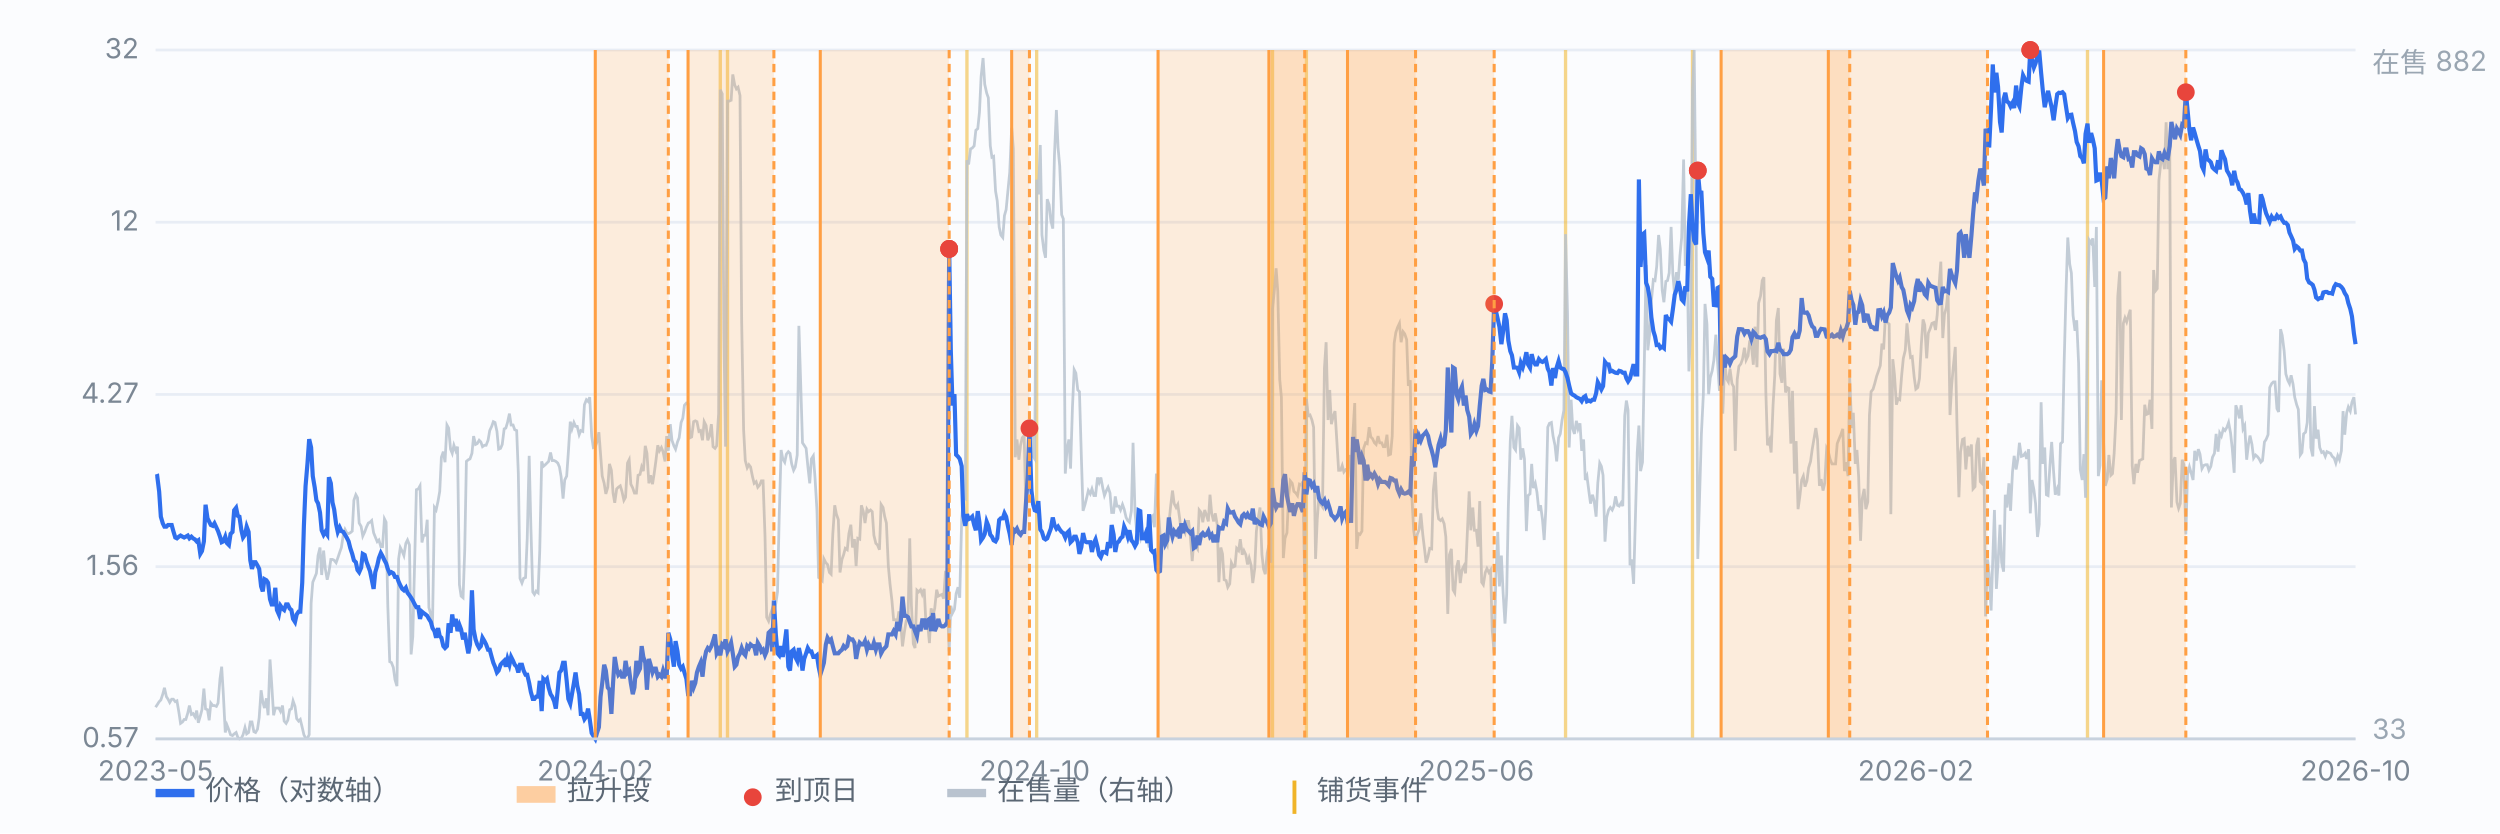
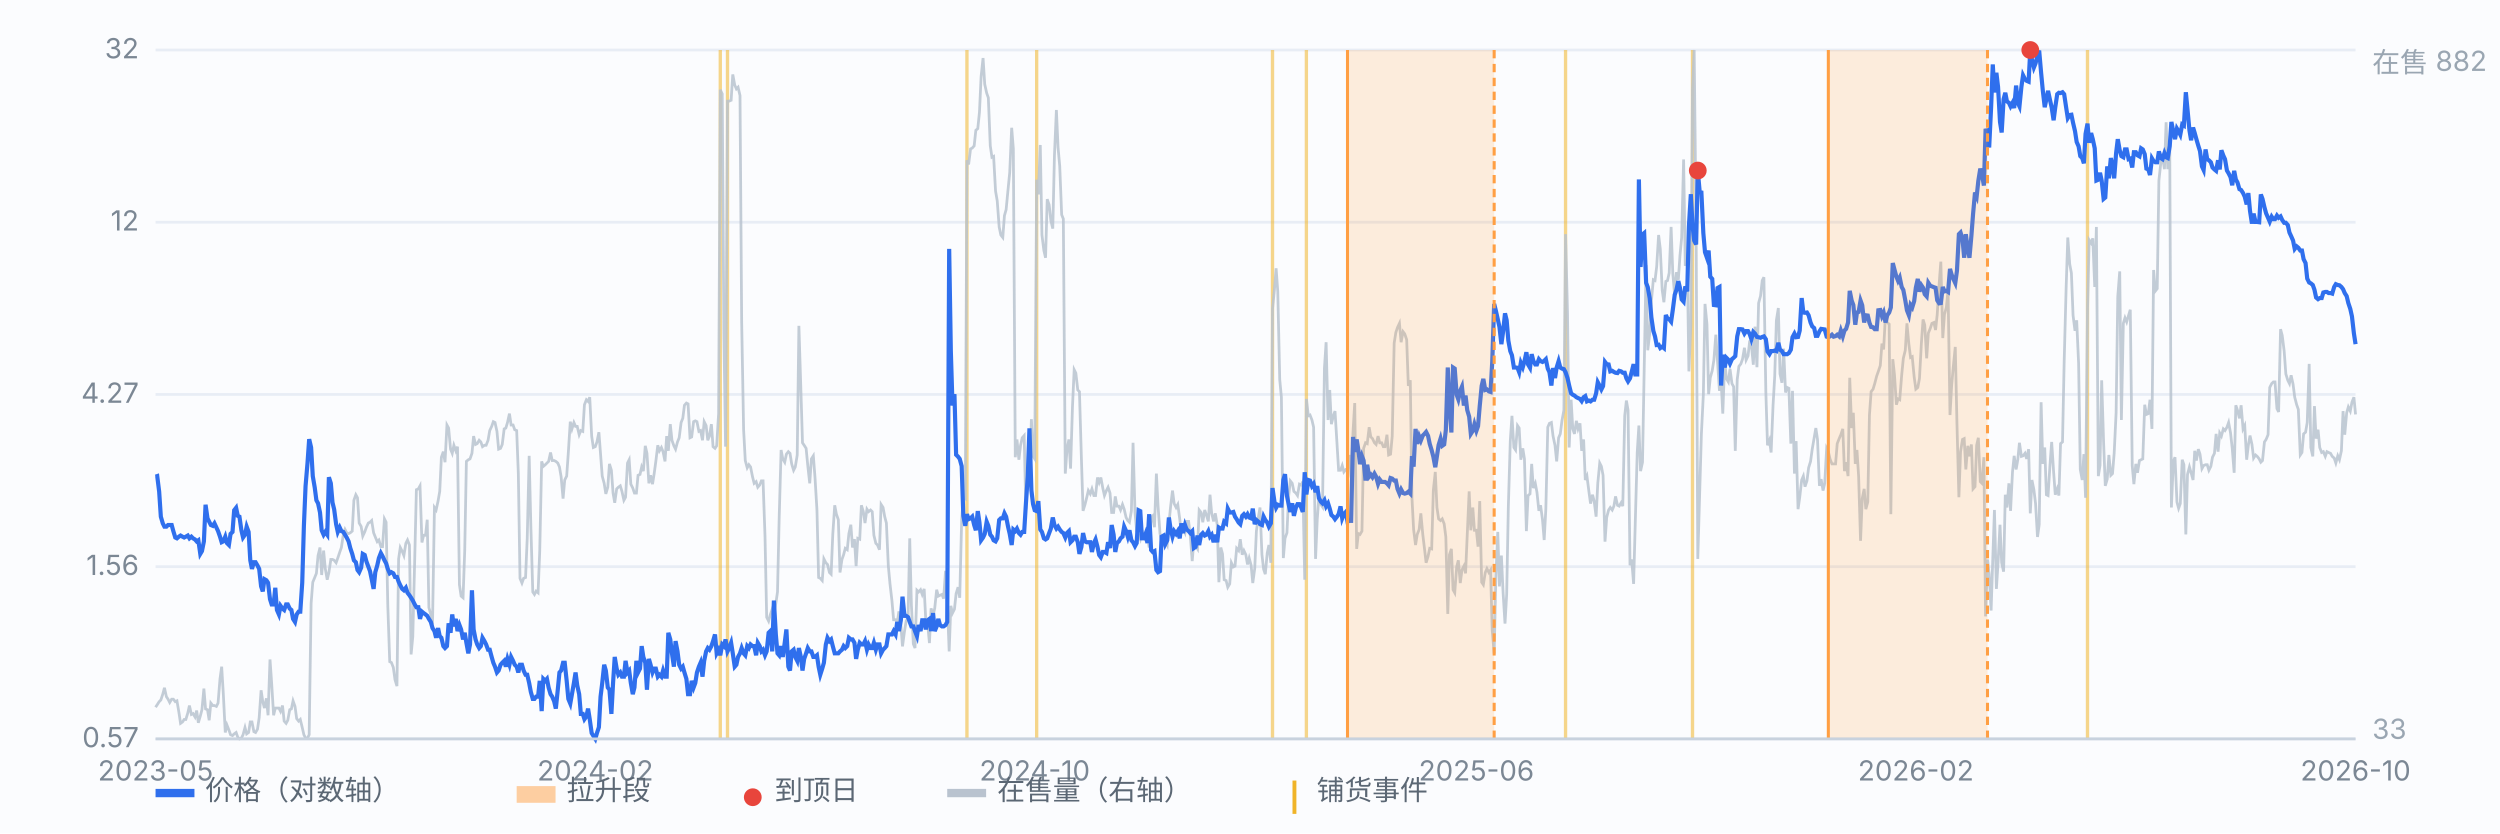
<svg xmlns="http://www.w3.org/2000/svg" viewBox="0 0 900 300" preserveAspectRatio="xMidYMid meet" style="width:100%;max-width:900px;height:auto;display:block" font-family="-apple-system,Segoe UI,Microsoft YaHei,sans-serif" font-size="10">
  <rect x="0" y="0" width="900" height="300" fill="#fbfcfe" />
  <line x1="56" y1="266.0" x2="848" y2="266.0" stroke="#e8edf5" stroke-width="1" />
  <text x="50" y="269.0" text-anchor="end" fill="#7b8794">0.57</text>
  <line x1="56" y1="204.0" x2="848" y2="204.0" stroke="#e8edf5" stroke-width="1" />
  <text x="50" y="207.0" text-anchor="end" fill="#7b8794">1.56</text>
  <line x1="56" y1="142.0" x2="848" y2="142.0" stroke="#e8edf5" stroke-width="1" />
  <text x="50" y="145.0" text-anchor="end" fill="#7b8794">4.27</text>
  <line x1="56" y1="80.0" x2="848" y2="80.0" stroke="#e8edf5" stroke-width="1" />
  <text x="50" y="83.0" text-anchor="end" fill="#7b8794">12</text>
  <line x1="56" y1="18.0" x2="848" y2="18.0" stroke="#e8edf5" stroke-width="1" />
  <text x="50" y="21.0" text-anchor="end" fill="#7b8794">32</text>
  <line x1="259.3" y1="18" x2="259.3" y2="266" stroke="#f0b429" stroke-width="1.2" opacity="0.55" />
  <line x1="261.9" y1="18" x2="261.9" y2="266" stroke="#f0b429" stroke-width="1.2" opacity="0.55" />
  <line x1="348.1" y1="18" x2="348.1" y2="266" stroke="#f0b429" stroke-width="1.2" opacity="0.55" />
  <line x1="373.2" y1="18" x2="373.2" y2="266" stroke="#f0b429" stroke-width="1.2" opacity="0.55" />
  <line x1="458.1" y1="18" x2="458.1" y2="266" stroke="#f0b429" stroke-width="1.2" opacity="0.55" />
  <line x1="470.3" y1="18" x2="470.3" y2="266" stroke="#f0b429" stroke-width="1.2" opacity="0.55" />
  <line x1="563.6" y1="18" x2="563.6" y2="266" stroke="#f0b429" stroke-width="1.2" opacity="0.55" />
  <line x1="609.3" y1="18" x2="609.3" y2="266" stroke="#f0b429" stroke-width="1.2" opacity="0.55" />
  <line x1="751.5" y1="18" x2="751.5" y2="266" stroke="#f0b429" stroke-width="1.2" opacity="0.55" />
  <path d="M56.0 254.6 L56.6 253.7 L57.3 252.6 L57.9 252.0 L58.6 249.9 L59.2 247.6 L59.9 250.8 L60.5 251.7 L61.1 252.9 L61.8 251.7 L62.4 251.7 L63.1 252.6 L63.7 252.3 L64.4 256.4 L65.0 260.4 L65.7 259.9 L66.3 259.0 L66.9 259.0 L67.6 256.7 L68.2 254.0 L68.9 257.2 L69.5 256.9 L70.2 258.1 L70.8 255.8 L71.4 260.2 L72.1 257.8 L72.7 255.5 L73.4 247.9 L74.0 255.2 L74.7 255.5 L75.3 259.3 L75.9 253.1 L76.6 254.0 L77.2 254.0 L77.9 254.3 L78.5 253.1 L79.2 244.4 L79.8 240.0 L80.4 249.9 L81.1 263.7 L81.7 261.0 L82.4 262.8 L83.0 264.5 L83.7 264.8 L84.3 264.2 L85.0 263.7 L85.6 265.4 L86.2 266.0 L86.9 265.7 L87.5 264.5 L88.2 261.9 L88.8 264.2 L89.5 263.7 L90.1 259.9 L90.7 259.9 L91.4 263.4 L92.0 263.7 L92.7 262.5 L93.3 258.4 L94.0 248.5 L94.6 252.6 L95.2 254.9 L95.9 251.4 L96.5 257.5 L97.2 237.4 L97.8 246.1 L98.5 257.5 L99.1 254.9 L99.7 254.9 L100.4 254.9 L101.0 256.1 L101.7 254.0 L102.3 259.6 L103.0 260.4 L103.6 259.3 L104.3 255.5 L104.9 255.2 L105.5 252.3 L106.2 254.3 L106.8 258.7 L107.5 259.6 L108.1 259.0 L108.8 261.9 L109.4 264.5 L110.0 265.7 L110.7 265.7 L111.3 264.5 L112.0 217.2 L112.6 209.6 L113.3 207.9 L113.9 206.4 L114.5 200.0 L115.2 197.1 L115.8 207.0 L116.5 198.2 L117.1 204.7 L117.8 208.7 L118.4 206.1 L119.1 201.4 L119.7 201.4 L120.3 201.7 L121.0 202.6 L121.6 200.9 L122.3 198.8 L122.9 197.1 L123.6 192.4 L124.2 190.6 L124.8 191.8 L125.5 192.1 L126.1 191.8 L126.8 191.2 L127.4 180.1 L128.1 178.1 L128.7 179.2 L129.3 188.3 L130.0 189.5 L130.6 193.0 L131.3 191.5 L131.9 189.8 L132.6 188.3 L133.2 188.0 L133.8 187.4 L134.5 191.8 L135.1 193.3 L135.8 195.0 L136.4 194.4 L137.1 196.8 L137.7 196.8 L138.4 186.8 L139.0 188.0 L139.6 217.8 L140.3 238.2 L140.9 238.5 L141.6 240.3 L142.2 244.7 L142.9 247.0 L143.5 201.2 L144.1 197.1 L144.8 198.5 L145.4 200.0 L146.1 195.6 L146.7 194.4 L147.4 196.2 L148.0 235.6 L148.6 229.2 L149.3 201.2 L149.9 176.3 L150.6 176.0 L151.2 174.9 L151.9 195.3 L152.5 192.7 L153.2 192.7 L153.8 187.1 L154.4 218.7 L155.1 221.3 L155.7 224.8 L156.4 182.7 L157.0 183.6 L157.7 180.4 L158.3 176.9 L158.9 164.6 L159.6 162.6 L160.2 166.4 L160.9 153.0 L161.5 154.1 L162.2 161.7 L162.8 163.2 L163.4 160.3 L164.1 162.3 L164.7 160.8 L165.4 210.5 L166.0 214.6 L166.7 215.2 L167.3 198.2 L167.9 166.1 L168.6 165.5 L169.2 165.2 L169.9 163.2 L170.5 157.0 L171.2 160.0 L171.8 159.7 L172.5 158.5 L173.1 159.1 L173.7 160.8 L174.4 160.3 L175.0 160.3 L175.7 158.5 L176.3 155.0 L177.0 153.5 L177.6 151.8 L178.2 152.1 L178.9 155.3 L179.5 161.7 L180.2 161.4 L180.8 160.0 L181.5 154.4 L182.1 154.1 L182.7 152.1 L183.4 148.9 L184.0 153.0 L184.7 153.0 L185.3 154.7 L186.0 155.0 L186.6 170.5 L187.2 208.2 L187.9 209.9 L188.5 208.2 L189.2 207.9 L189.8 193.8 L190.5 164.1 L191.1 189.2 L191.8 213.1 L192.4 214.0 L193.0 212.8 L193.7 213.4 L194.3 198.5 L195.0 166.1 L195.6 167.9 L196.3 167.3 L196.9 166.7 L197.5 166.1 L198.2 162.9 L198.8 165.8 L199.5 165.8 L200.1 166.1 L200.8 166.7 L201.4 168.1 L202.0 171.6 L202.7 179.5 L203.3 172.8 L204.0 171.4 L204.6 162.9 L205.3 151.8 L205.9 154.4 L206.6 152.1 L207.2 153.5 L207.8 153.5 L208.5 156.5 L209.1 155.0 L209.8 155.3 L210.4 145.7 L211.1 143.9 L211.7 144.5 L212.3 143.0 L213.0 157.0 L213.6 161.1 L214.3 160.8 L214.9 159.1 L215.6 155.6 L216.2 163.5 L216.8 171.4 L217.5 174.0 L218.1 177.8 L218.8 175.4 L219.4 167.0 L220.1 169.3 L220.7 177.5 L221.3 181.0 L222.0 176.0 L222.6 175.4 L223.3 174.9 L223.9 176.9 L224.6 180.1 L225.2 179.0 L225.9 166.7 L226.5 165.5 L227.1 174.3 L227.8 175.7 L228.4 177.5 L229.1 177.5 L229.7 171.1 L230.4 170.8 L231.0 168.1 L231.6 169.6 L232.3 160.5 L232.9 163.2 L233.6 174.0 L234.2 171.1 L234.9 174.3 L235.5 170.5 L236.1 166.1 L236.8 160.3 L237.4 162.3 L238.1 161.1 L238.7 162.6 L239.4 166.1 L240.0 157.0 L240.6 162.3 L241.3 152.7 L241.9 158.5 L242.6 160.5 L243.2 161.7 L243.9 159.1 L244.5 157.6 L245.2 152.1 L245.8 150.6 L246.4 145.9 L247.1 145.1 L247.7 145.4 L248.4 157.6 L249.0 157.3 L249.7 151.8 L250.3 151.5 L250.9 151.8 L251.6 155.3 L252.2 155.0 L252.9 158.5 L253.5 151.8 L254.2 153.2 L254.8 158.5 L255.4 157.0 L256.1 152.7 L256.7 160.8 L257.4 161.4 L258.0 160.5 L258.7 148.9 L259.3 32.3 L260.0 33.8 L260.6 120.2 L261.2 160.8 L261.9 36.4 L262.5 36.4 L263.2 36.1 L263.8 26.8 L264.5 30.6 L265.1 32.0 L265.7 31.4 L266.4 34.4 L267.0 115.9 L267.7 154.7 L268.3 165.8 L269.0 168.4 L269.6 167.3 L270.2 168.1 L270.9 171.6 L271.5 174.0 L272.2 173.4 L272.8 175.4 L273.5 174.6 L274.1 173.1 L274.7 173.1 L275.4 193.0 L276.0 222.2 L276.7 223.6 L277.3 221.3 L278.0 219.3 L278.6 220.7 L279.3 217.2 L279.9 213.1 L280.5 186.5 L281.2 162.0 L281.8 165.2 L282.5 166.4 L283.1 163.5 L283.8 162.6 L284.4 163.2 L285.0 167.0 L285.7 169.3 L286.3 168.1 L287.0 163.8 L287.6 117.3 L288.3 139.8 L288.9 159.4 L289.5 160.3 L290.2 161.4 L290.8 167.6 L291.5 174.0 L292.1 165.2 L292.8 164.1 L293.4 171.9 L294.1 183.6 L294.7 207.9 L295.3 208.2 L296.0 209.0 L296.6 201.2 L297.3 202.6 L297.9 203.2 L298.6 206.1 L299.2 206.7 L299.8 192.4 L300.5 181.9 L301.1 185.1 L301.8 187.1 L302.4 206.1 L303.1 201.4 L303.7 199.7 L304.3 197.4 L305.0 197.9 L305.6 192.1 L306.3 188.9 L306.9 197.1 L307.6 194.1 L308.2 203.8 L308.8 193.8 L309.5 194.1 L310.1 181.9 L310.8 184.2 L311.4 188.3 L312.1 183.3 L312.7 184.2 L313.4 183.6 L314.0 184.2 L314.6 192.7 L315.3 195.6 L315.9 196.2 L316.6 197.9 L317.2 181.6 L317.9 182.7 L318.5 186.0 L319.1 188.3 L319.8 203.8 L320.4 210.2 L321.1 216.3 L321.7 223.1 L322.4 223.1 L323.0 224.2 L323.6 220.1 L324.3 224.8 L324.9 232.7 L325.6 227.4 L326.2 223.6 L326.9 222.5 L327.5 193.8 L328.1 217.8 L328.8 231.8 L329.4 233.3 L330.1 212.5 L330.7 213.1 L331.4 212.3 L332.0 214.0 L332.7 212.0 L333.3 223.6 L333.9 223.9 L334.6 231.5 L335.2 219.0 L335.9 221.6 L336.5 219.0 L337.2 212.3 L337.8 214.6 L338.4 214.3 L339.1 214.0 L339.7 215.5 L340.4 205.5 L341.0 215.8 L341.7 234.5 L342.3 218.1 L342.9 220.7 L343.6 219.3 L344.2 213.7 L344.9 211.4 L345.5 215.2 L346.2 187.1 L346.8 179.0 L347.5 179.5 L348.1 57.7 L348.7 59.2 L349.4 53.6 L350.0 53.3 L350.7 52.5 L351.3 46.9 L352.0 46.3 L352.6 40.5 L353.2 27.6 L353.9 20.9 L354.5 30.3 L355.2 33.5 L355.8 35.2 L356.5 52.5 L357.1 56.6 L357.7 56.3 L358.4 68.8 L359.0 72.3 L359.7 81.7 L360.3 84.6 L361.0 85.5 L361.6 77.6 L362.2 75.5 L362.9 68.2 L363.5 62.1 L364.2 46.0 L364.8 53.6 L365.5 164.6 L366.1 158.2 L366.8 165.5 L367.4 160.3 L368.0 157.6 L368.7 156.8 L369.3 183.3 L370.0 170.8 L370.6 174.9 L371.3 150.9 L371.9 164.3 L372.5 165.2 L373.2 64.7 L373.8 70.0 L374.5 52.2 L375.1 84.6 L375.8 90.2 L376.4 92.8 L377.0 71.7 L377.7 73.8 L378.3 79.3 L379.0 82.3 L379.6 56.0 L380.3 39.6 L380.9 53.1 L381.5 59.8 L382.2 77.3 L382.8 78.8 L383.5 170.5 L384.1 162.0 L384.8 158.2 L385.4 168.7 L386.1 146.2 L386.7 133.1 L387.3 134.3 L388.0 140.4 L388.6 141.0 L389.3 164.9 L389.9 183.9 L390.6 181.6 L391.2 179.2 L391.8 176.6 L392.5 177.8 L393.1 176.0 L393.8 178.4 L394.4 178.4 L395.1 171.9 L395.7 173.7 L396.3 171.9 L397.0 175.7 L397.6 178.4 L398.3 176.6 L398.9 175.4 L399.6 177.5 L400.2 184.5 L400.9 184.5 L401.5 178.7 L402.1 182.2 L402.8 182.2 L403.4 183.6 L404.1 181.6 L404.7 183.3 L405.4 186.3 L406.0 187.4 L406.6 188.0 L407.3 183.9 L407.9 159.4 L408.6 184.5 L409.2 191.2 L409.9 192.7 L410.5 194.1 L411.1 190.9 L411.8 193.3 L412.4 194.4 L413.1 193.3 L413.7 197.1 L414.4 186.3 L415.0 185.7 L415.6 189.8 L416.3 170.5 L416.9 182.2 L417.6 192.1 L418.2 194.7 L418.9 195.9 L419.5 194.7 L420.2 196.2 L420.8 188.6 L421.4 182.5 L422.1 176.6 L422.7 181.3 L423.4 182.7 L424.0 181.6 L424.7 186.8 L425.3 192.1 L425.9 190.3 L426.6 191.8 L427.2 187.7 L427.9 187.7 L428.5 192.7 L429.2 202.0 L429.8 194.4 L430.4 196.5 L431.1 197.6 L431.7 183.6 L432.4 184.5 L433.0 188.0 L433.7 183.6 L434.3 185.4 L435.0 187.7 L435.6 178.1 L436.2 184.8 L436.9 187.7 L437.5 184.8 L438.2 188.9 L438.8 209.6 L439.5 197.1 L440.1 199.4 L440.7 208.7 L441.4 209.0 L442.0 211.4 L442.7 210.2 L443.3 202.6 L444.0 204.1 L444.6 203.8 L445.2 197.4 L445.9 198.2 L446.5 194.1 L447.2 199.7 L447.8 198.2 L448.5 199.7 L449.1 203.2 L449.7 200.9 L450.4 203.5 L451.0 209.9 L451.7 204.7 L452.3 191.2 L453.0 186.3 L453.6 182.7 L454.3 199.7 L454.9 204.9 L455.5 206.7 L456.2 199.1 L456.8 196.2 L457.5 202.6 L458.1 111.2 L458.8 104.2 L459.4 96.6 L460.0 105.0 L460.7 136.6 L461.3 143.0 L462.0 200.9 L462.6 193.8 L463.3 191.8 L463.9 178.7 L464.5 173.1 L465.2 174.0 L465.8 176.9 L466.5 177.5 L467.1 178.4 L467.8 174.3 L468.4 174.6 L469.0 173.4 L469.7 208.7 L470.3 143.6 L471.0 149.7 L471.6 149.4 L472.3 151.2 L472.9 153.8 L473.6 201.2 L474.2 187.1 L474.8 178.7 L475.5 181.6 L476.1 182.5 L476.8 132.5 L477.4 123.2 L478.1 151.2 L478.7 140.4 L479.3 152.7 L480.0 149.7 L480.6 148.0 L481.3 159.4 L481.9 169.3 L482.6 169.3 L483.2 167.6 L483.8 169.9 L484.5 169.0 L485.1 169.0 L485.8 163.8 L486.4 171.9 L487.1 155.3 L487.7 145.1 L488.4 197.6 L489.0 192.1 L489.6 192.4 L490.3 191.2 L490.9 161.4 L491.6 159.4 L492.2 159.7 L492.9 153.8 L493.5 157.3 L494.1 157.9 L494.8 159.4 L495.4 160.0 L496.1 157.0 L496.7 159.4 L497.4 159.4 L498.0 160.8 L498.6 160.8 L499.3 156.5 L499.9 163.8 L500.6 163.5 L501.2 157.0 L501.9 123.5 L502.5 119.7 L503.1 117.9 L503.8 116.4 L504.4 123.2 L505.1 119.4 L505.7 120.2 L506.4 122.3 L507.0 138.9 L507.7 136.9 L508.3 179.2 L508.9 190.6 L509.6 196.2 L510.2 192.4 L510.9 190.6 L511.5 184.8 L512.2 192.4 L512.8 197.4 L513.4 202.6 L514.1 200.3 L514.7 197.4 L515.4 197.6 L516.0 176.6 L516.7 169.9 L517.3 182.7 L517.9 186.8 L518.6 187.4 L519.2 186.8 L519.9 188.6 L520.5 193.3 L521.2 221.0 L521.8 199.7 L522.5 197.6 L523.1 212.3 L523.7 213.4 L524.4 204.1 L525.0 201.7 L525.7 209.9 L526.3 205.2 L527.0 203.8 L527.6 206.4 L528.2 192.7 L528.9 176.9 L529.5 190.9 L530.2 182.7 L530.8 190.9 L531.5 190.9 L532.1 196.8 L532.7 180.4 L533.4 209.6 L534.0 210.5 L534.7 206.1 L535.3 204.7 L536.0 206.1 L536.6 205.2 L537.2 226.9 L537.9 235.3 L538.5 207.9 L539.2 191.5 L539.8 211.1 L540.5 200.0 L541.1 213.1 L541.8 224.5 L542.4 214.0 L543.0 182.5 L543.7 158.8 L544.3 149.7 L545.0 161.1 L545.6 162.0 L546.3 153.2 L546.9 154.1 L547.5 165.5 L548.2 161.4 L548.8 165.2 L549.5 191.2 L550.1 178.4 L550.8 177.8 L551.4 167.0 L552.0 175.7 L552.7 174.0 L553.3 177.2 L554.0 183.9 L554.6 181.9 L555.3 187.1 L555.9 194.4 L556.5 183.3 L557.2 153.8 L557.8 152.4 L558.5 152.1 L559.1 157.0 L559.8 160.3 L560.4 166.1 L561.1 157.6 L561.7 156.2 L562.3 151.5 L563.0 147.7 L563.6 84.3 L564.3 112.6 L564.9 161.1 L565.6 143.9 L566.2 154.4 L566.8 156.2 L567.5 151.5 L568.1 154.4 L568.8 152.4 L569.4 162.3 L570.1 158.2 L570.7 172.8 L571.3 171.4 L572.0 176.9 L572.6 181.3 L573.3 178.1 L573.9 180.4 L574.6 186.0 L575.2 174.0 L575.9 166.7 L576.5 167.9 L577.1 171.1 L577.8 195.0 L578.4 186.3 L579.1 183.6 L579.7 182.7 L580.4 183.6 L581.0 182.2 L581.6 178.7 L582.3 181.9 L582.9 182.2 L583.6 181.0 L584.2 182.2 L584.9 149.7 L585.5 144.2 L586.1 147.7 L586.8 203.5 L587.4 201.4 L588.1 210.2 L588.7 188.0 L589.4 162.9 L590.0 153.2 L590.6 169.6 L591.3 166.4 L591.9 133.4 L592.6 95.4 L593.2 126.1 L593.9 119.9 L594.5 108.3 L595.2 100.7 L595.8 101.0 L596.4 96.0 L597.1 84.6 L597.7 89.6 L598.4 104.5 L599.0 108.8 L599.7 101.3 L600.3 101.0 L600.9 98.3 L601.6 81.7 L602.2 98.3 L602.9 106.5 L603.5 98.0 L604.2 100.7 L604.8 91.9 L605.4 85.5 L606.1 57.4 L606.7 95.7 L607.4 93.1 L608.0 133.7 L608.7 117.0 L609.3 32.3 L609.9 18.0 L610.6 81.7 L611.2 201.2 L611.9 176.9 L612.5 156.2 L613.2 142.1 L613.8 109.4 L614.5 116.7 L615.1 141.9 L615.7 136.0 L616.4 133.4 L617.0 129.6 L617.7 120.5 L618.3 129.9 L619.0 140.7 L619.6 136.9 L620.2 148.9 L620.9 129.9 L621.5 136.3 L622.2 137.5 L622.8 132.8 L623.5 138.1 L624.1 139.2 L624.7 162.3 L625.4 136.6 L626.0 131.9 L626.7 131.0 L627.3 129.3 L628.0 125.2 L628.6 129.6 L629.3 128.1 L629.9 122.6 L630.5 124.3 L631.2 131.3 L631.8 117.6 L632.5 132.2 L633.1 109.1 L633.8 106.5 L634.4 101.0 L635.0 99.8 L635.7 141.0 L636.3 160.3 L637.0 158.5 L637.6 162.9 L638.3 145.9 L638.9 135.4 L639.5 115.3 L640.2 110.9 L640.8 134.6 L641.5 137.8 L642.1 125.5 L642.8 141.3 L643.4 139.5 L644.0 139.8 L644.7 159.7 L645.3 140.7 L646.0 170.5 L646.6 158.8 L647.3 183.3 L647.9 179.0 L648.6 172.8 L649.2 171.4 L649.8 175.2 L650.5 173.1 L651.1 168.4 L651.8 166.1 L652.4 161.7 L653.1 157.6 L653.7 154.1 L654.3 158.2 L655.0 174.9 L655.6 172.5 L656.3 176.6 L656.9 174.0 L657.6 161.4 L658.2 162.6 L658.8 165.2 L659.5 167.0 L660.1 167.0 L660.8 167.0 L661.4 159.7 L662.1 157.9 L662.7 156.5 L663.4 154.4 L664.0 169.6 L664.6 166.4 L665.3 171.4 L665.9 136.0 L666.6 154.1 L667.2 148.6 L667.9 167.0 L668.5 162.0 L669.1 171.4 L669.8 194.7 L670.4 179.5 L671.1 176.0 L671.7 183.3 L672.4 180.7 L673.0 149.4 L673.6 141.0 L674.3 140.1 L674.9 138.1 L675.6 135.4 L676.2 133.7 L676.9 131.6 L677.5 123.7 L678.1 125.8 L678.8 112.9 L679.4 116.1 L680.1 116.7 L680.7 185.1 L681.4 129.3 L682.0 134.8 L682.7 145.7 L683.3 143.6 L683.9 143.9 L684.6 135.1 L685.2 129.0 L685.9 126.1 L686.5 116.4 L687.2 124.0 L687.8 128.7 L688.4 128.4 L689.1 135.7 L689.7 140.1 L690.4 139.5 L691.0 136.3 L691.7 123.5 L692.3 115.0 L692.9 117.0 L693.6 129.0 L694.2 119.9 L694.9 118.2 L695.5 116.4 L696.2 116.1 L696.8 118.8 L697.4 113.2 L698.1 102.1 L698.7 94.2 L699.4 121.7 L700.0 113.2 L700.7 110.6 L701.3 104.5 L702.0 149.4 L702.6 138.6 L703.2 131.9 L703.9 124.9 L704.5 152.4 L705.2 179.0 L705.8 162.6 L706.5 158.2 L707.1 157.9 L707.7 169.0 L708.4 160.5 L709.0 164.3 L709.7 160.0 L710.3 176.0 L711.0 175.2 L711.6 160.3 L712.2 157.6 L712.9 173.4 L713.5 174.0 L714.2 164.6 L714.8 221.9 L715.5 201.4 L716.1 206.7 L716.8 219.8 L717.4 201.2 L718.0 183.6 L718.7 212.0 L719.3 202.6 L720.0 188.9 L720.6 202.6 L721.3 205.8 L721.9 178.1 L722.5 182.7 L723.2 174.0 L723.8 183.9 L724.5 169.9 L725.1 164.1 L725.8 169.0 L726.4 165.5 L727.0 159.4 L727.7 164.3 L728.3 164.1 L729.0 163.2 L729.6 165.2 L730.3 161.7 L730.9 184.8 L731.5 172.8 L732.2 176.3 L732.8 181.3 L733.5 193.3 L734.1 188.9 L734.8 144.8 L735.4 167.0 L736.1 161.1 L736.7 178.1 L737.3 178.4 L738.0 167.3 L738.6 159.1 L739.3 169.9 L739.9 178.1 L740.6 176.0 L741.2 178.4 L741.8 159.7 L742.5 159.1 L743.1 130.2 L743.8 103.9 L744.4 85.5 L745.1 95.1 L745.7 98.3 L746.3 113.5 L747.0 119.1 L747.6 115.3 L748.3 130.8 L748.9 169.0 L749.6 172.8 L750.2 163.5 L750.8 179.2 L751.5 111.5 L752.1 86.4 L752.8 87.5 L753.4 85.8 L754.1 103.3 L754.7 81.7 L755.4 171.4 L756.0 167.6 L756.6 136.9 L757.3 159.4 L757.9 174.9 L758.6 172.5 L759.2 163.8 L759.9 171.1 L760.5 170.5 L761.1 163.2 L761.8 148.6 L762.4 106.8 L763.1 97.7 L763.7 151.2 L764.4 116.4 L765.0 114.4 L765.6 115.9 L766.3 113.5 L766.9 111.5 L767.6 167.6 L768.2 174.3 L768.9 167.0 L769.5 170.2 L770.2 165.8 L770.8 165.5 L771.4 165.2 L772.1 145.7 L772.7 149.2 L773.4 148.9 L774.0 143.9 L774.7 154.4 L775.3 97.2 L775.9 104.8 L776.6 103.9 L777.2 65.0 L777.9 58.6 L778.5 56.3 L779.2 60.9 L779.8 44.0 L780.4 60.9 L781.1 50.7 L781.7 182.7 L782.4 166.1 L783.0 164.6 L783.7 180.7 L784.3 183.0 L784.9 181.3 L785.6 165.5 L786.2 167.3 L786.9 192.4 L787.5 170.8 L788.2 168.1 L788.8 170.2 L789.5 172.8 L790.1 162.3 L790.7 165.8 L791.4 161.7 L792.0 163.5 L792.7 168.7 L793.3 167.6 L794.0 167.3 L794.6 167.3 L795.2 169.3 L795.9 167.9 L796.5 164.6 L797.2 163.2 L797.8 156.2 L798.5 162.6 L799.1 155.9 L799.7 157.0 L800.4 154.4 L801.0 155.0 L801.7 153.8 L802.3 152.1 L803.0 155.9 L803.6 161.4 L804.3 170.2 L804.9 145.9 L805.5 147.7 L806.2 150.6 L806.8 145.9 L807.5 154.4 L808.1 153.2 L808.8 165.5 L809.4 160.3 L810.0 156.8 L810.7 160.0 L811.3 164.9 L812.0 163.8 L812.6 164.3 L813.3 165.2 L813.9 166.4 L814.5 165.8 L815.2 159.1 L815.8 158.2 L816.5 156.5 L817.1 139.5 L817.8 138.1 L818.4 137.5 L819.0 137.5 L819.7 147.1 L820.3 148.3 L821.0 118.5 L821.6 120.8 L822.3 126.4 L822.9 134.6 L823.6 136.9 L824.2 138.1 L824.8 135.1 L825.5 138.3 L826.1 143.0 L826.8 145.7 L827.4 147.4 L828.1 163.8 L828.7 162.9 L829.3 156.2 L830.0 155.6 L830.6 152.1 L831.3 131.0 L831.9 161.1 L832.6 164.3 L833.2 146.2 L833.8 157.9 L834.5 154.7 L835.1 161.1 L835.8 162.9 L836.4 162.6 L837.1 164.3 L837.7 162.6 L838.3 162.9 L839.0 163.2 L839.6 164.3 L840.3 164.9 L840.9 166.7 L841.6 164.1 L842.2 165.5 L842.9 162.3 L843.5 148.0 L844.1 156.5 L844.8 148.6 L845.4 146.5 L846.1 148.0 L846.7 144.8 L847.4 143.0 L848.0 149.2" fill="none" stroke="#b9c3cf" stroke-width="1" opacity="0.85" />
  <text x="854" y="26" fill="#9aa6b2">在售 882</text>
  <text x="854" y="266" fill="#9aa6b2">33</text>
  <path d="M56.0 171.6 L56.6 171.4 L57.3 177.0 L57.9 186.0 L58.6 188.4 L59.2 189.6 L59.9 189.6 L60.5 189.0 L61.1 189.0 L61.8 189.0 L62.4 191.2 L63.1 193.5 L63.7 193.8 L64.4 193.2 L65.0 192.8 L65.7 193.2 L66.3 193.5 L66.9 193.2 L67.6 192.8 L68.2 193.8 L68.9 193.2 L69.5 193.8 L70.2 194.2 L70.8 194.9 L71.4 194.5 L72.1 199.4 L72.7 198.4 L73.4 194.9 L74.0 181.7 L74.7 186.6 L75.3 187.8 L75.9 189.0 L76.6 189.3 L77.2 188.4 L77.9 189.9 L78.5 191.2 L79.2 193.2 L79.8 195.2 L80.4 194.9 L81.1 193.2 L81.7 195.5 L82.4 196.2 L83.0 192.2 L83.7 191.5 L84.3 183.7 L85.0 182.8 L85.6 185.7 L86.2 186.0 L86.9 190.9 L87.5 193.5 L88.2 192.5 L88.8 189.6 L89.5 191.5 L90.1 201.7 L90.7 204.8 L91.4 202.4 L92.0 202.4 L92.7 203.6 L93.3 204.8 L94.0 211.1 L94.6 212.9 L95.2 208.5 L95.9 208.9 L96.5 209.8 L97.2 215.7 L97.8 217.6 L98.5 217.6 L99.1 211.6 L99.7 219.6 L100.4 221.2 L101.0 218.1 L101.7 219.1 L102.3 219.6 L103.0 217.6 L103.6 217.6 L104.3 219.1 L104.9 219.6 L105.5 222.8 L106.2 223.9 L106.8 221.2 L107.5 220.2 L108.1 220.2 L108.8 209.8 L109.4 189.3 L110.0 175.0 L110.7 166.7 L111.3 158.1 L112.0 161.1 L112.6 171.4 L113.3 175.5 L113.9 180.1 L114.5 181.2 L115.2 184.5 L115.8 190.9 L116.5 192.5 L117.1 191.5 L117.8 192.5 L118.4 171.8 L119.1 174.0 L119.7 180.9 L120.3 183.4 L121.0 188.7 L121.6 191.5 L122.3 189.9 L122.9 191.2 L123.6 191.5 L124.2 192.5 L124.8 193.5 L125.5 194.9 L126.1 197.3 L126.8 199.4 L127.4 201.7 L128.1 202.4 L128.7 205.2 L129.3 206.0 L130.0 204.4 L130.6 199.4 L131.3 199.8 L131.9 202.1 L132.6 204.0 L133.2 205.6 L133.8 208.5 L134.5 212.0 L135.1 206.0 L135.8 203.6 L136.4 200.9 L137.1 199.1 L137.7 200.2 L138.4 201.7 L139.0 202.8 L139.6 204.8 L140.3 206.4 L140.9 206.0 L141.6 206.4 L142.2 207.7 L142.9 207.7 L143.5 209.4 L144.1 210.7 L144.8 212.0 L145.4 212.5 L146.1 211.6 L146.7 213.4 L147.4 214.3 L148.0 215.2 L148.6 216.2 L149.3 217.6 L149.9 218.6 L150.6 218.6 L151.2 222.8 L151.9 220.2 L152.5 220.7 L153.2 221.2 L153.8 221.7 L154.4 222.8 L155.1 223.9 L155.7 226.1 L156.4 227.2 L157.0 229.6 L157.7 226.1 L158.3 229.0 L158.9 229.6 L159.6 232.6 L160.2 233.3 L160.9 232.6 L161.5 224.4 L162.2 227.8 L162.8 221.2 L163.4 225.5 L164.1 222.8 L164.7 227.2 L165.4 225.0 L166.0 226.6 L166.7 230.2 L167.3 227.8 L167.9 231.4 L168.6 235.2 L169.2 232.0 L169.9 212.5 L170.5 226.6 L171.2 230.2 L171.8 232.0 L172.5 233.3 L173.1 232.6 L173.7 229.6 L174.4 230.8 L175.0 232.0 L175.7 233.9 L176.3 233.9 L177.0 236.5 L177.6 238.6 L178.2 240.0 L178.9 242.1 L179.5 241.4 L180.2 239.3 L180.8 238.6 L181.5 237.9 L182.1 240.0 L182.7 237.2 L183.4 239.3 L184.0 236.5 L184.7 237.9 L185.3 239.3 L186.0 240.0 L186.6 242.1 L187.2 239.3 L187.9 239.3 L188.5 241.4 L189.2 242.9 L189.8 242.9 L190.5 245.9 L191.1 249.1 L191.8 251.6 L192.4 251.6 L193.0 250.8 L193.7 250.8 L194.3 245.1 L195.0 256.0 L195.6 244.4 L196.3 245.1 L196.9 244.4 L197.5 247.5 L198.2 249.9 L198.8 250.8 L199.5 252.5 L200.1 255.1 L200.8 248.3 L201.4 242.1 L202.0 241.4 L202.7 238.6 L203.3 238.6 L204.0 245.1 L204.6 251.6 L205.3 253.3 L205.9 249.9 L206.6 245.9 L207.2 242.1 L207.8 246.7 L208.5 249.9 L209.1 257.0 L209.8 257.0 L210.4 258.9 L211.1 257.9 L211.7 255.1 L212.3 258.9 L213.0 263.9 L213.6 264.9 L214.3 266.0 L214.9 263.9 L215.6 261.8 L216.2 250.8 L216.8 245.9 L217.5 239.3 L218.1 241.4 L218.8 247.5 L219.4 248.3 L220.1 257.0 L220.7 245.9 L221.3 236.5 L222.0 240.7 L222.6 242.9 L223.3 242.1 L223.9 243.6 L224.6 243.6 L225.2 237.9 L225.9 242.1 L226.5 241.4 L227.1 245.9 L227.8 249.9 L228.4 247.5 L229.1 237.9 L229.7 242.1 L230.4 240.7 L231.0 232.6 L231.6 236.5 L232.3 238.6 L232.9 248.3 L233.6 237.2 L234.2 239.3 L234.9 242.1 L235.5 240.7 L236.1 240.7 L236.8 243.6 L237.4 242.9 L238.1 243.6 L238.7 241.4 L239.4 243.6 L240.0 243.6 L240.6 227.8 L241.3 230.2 L241.9 235.2 L242.6 240.0 L243.2 230.8 L243.9 234.5 L244.5 239.3 L245.2 240.7 L245.8 240.0 L246.4 242.1 L247.1 244.4 L247.7 249.9 L248.4 249.9 L249.0 245.1 L249.7 247.5 L250.3 245.9 L250.9 242.1 L251.6 240.0 L252.2 238.6 L252.9 243.6 L253.5 237.9 L254.2 234.5 L254.8 233.3 L255.4 233.9 L256.1 232.6 L256.7 230.8 L257.4 228.4 L258.0 235.2 L258.7 233.9 L259.3 235.9 L260.0 232.0 L260.6 232.6 L261.2 230.2 L261.9 234.5 L262.5 233.3 L263.2 231.4 L263.8 235.2 L264.5 240.0 L265.1 239.3 L265.7 236.5 L266.4 235.2 L267.0 233.3 L267.7 235.2 L268.3 235.9 L269.0 232.6 L269.6 233.3 L270.2 232.0 L270.9 232.6 L271.5 232.6 L272.2 235.9 L272.8 231.4 L273.5 232.6 L274.1 234.5 L274.7 233.9 L275.4 235.9 L276.0 234.5 L276.7 227.8 L277.3 227.2 L278.0 234.5 L278.6 216.2 L279.3 228.4 L279.9 235.2 L280.5 235.9 L281.2 232.6 L281.8 236.5 L282.5 231.4 L283.1 226.6 L283.8 240.0 L284.4 241.4 L285.0 234.5 L285.7 233.9 L286.3 236.5 L287.0 237.9 L287.6 233.3 L288.3 236.5 L288.9 241.4 L289.5 237.2 L290.2 235.2 L290.8 233.3 L291.5 234.5 L292.1 234.5 L292.8 236.5 L293.4 236.5 L294.1 235.9 L294.7 240.0 L295.3 242.9 L296.0 240.7 L296.6 238.6 L297.3 232.0 L297.9 229.6 L298.6 230.8 L299.2 230.2 L299.8 232.6 L300.5 235.2 L301.1 235.2 L301.8 235.2 L302.4 234.5 L303.1 233.9 L303.7 232.6 L304.3 233.3 L305.0 232.6 L305.6 229.6 L306.3 230.2 L306.9 230.2 L307.6 231.4 L308.2 237.2 L308.8 233.9 L309.5 231.4 L310.1 232.0 L310.8 232.0 L311.4 230.8 L312.1 233.9 L312.7 232.0 L313.4 233.3 L314.0 233.3 L314.6 231.4 L315.3 233.9 L315.9 232.0 L316.6 232.0 L317.2 235.2 L317.9 233.9 L318.5 233.3 L319.1 232.6 L319.8 228.4 L320.4 228.4 L321.1 228.4 L321.7 227.2 L322.4 228.4 L323.0 223.9 L323.6 227.2 L324.3 223.3 L324.9 214.8 L325.6 221.7 L326.2 221.7 L326.9 222.2 L327.5 223.9 L328.1 225.5 L328.8 225.5 L329.4 227.2 L330.1 229.0 L330.7 225.0 L331.4 227.2 L332.0 223.3 L332.7 223.3 L333.3 226.6 L333.9 223.3 L334.6 222.8 L335.2 227.2 L335.9 220.7 L336.5 227.2 L337.2 225.5 L337.8 222.8 L338.4 225.0 L339.1 225.5 L339.7 225.5 L340.4 225.0 L341.0 223.9 L341.7 89.6 L342.3 126.4 L342.9 146.0 L343.6 141.9 L344.2 163.7 L344.9 164.4 L345.5 165.2 L346.2 167.8 L346.8 185.7 L347.5 189.3 L348.1 185.1 L348.7 186.9 L349.4 186.6 L350.0 186.0 L350.7 189.0 L351.3 190.9 L352.0 184.0 L352.6 188.1 L353.2 194.5 L353.9 193.5 L354.5 192.2 L355.2 187.8 L355.8 189.3 L356.5 192.5 L357.1 193.2 L357.7 194.5 L358.4 194.9 L359.0 193.8 L359.7 187.2 L360.3 186.6 L361.0 186.6 L361.6 184.8 L362.2 186.0 L362.9 189.6 L363.5 192.2 L364.2 196.2 L364.8 190.6 L365.5 191.2 L366.1 190.3 L366.8 191.9 L367.4 192.5 L368.0 191.5 L368.7 191.5 L369.3 181.7 L370.0 171.4 L370.6 154.2 L371.3 176.5 L371.9 181.5 L372.5 183.7 L373.2 184.0 L373.8 180.4 L374.5 190.6 L375.1 191.5 L375.8 193.8 L376.4 194.2 L377.0 193.8 L377.7 191.9 L378.3 190.3 L379.0 186.3 L379.6 189.0 L380.3 190.3 L380.9 189.6 L381.5 190.6 L382.2 191.5 L382.8 191.9 L383.5 193.5 L384.1 191.9 L384.8 191.2 L385.4 195.2 L386.1 194.5 L386.7 193.2 L387.3 193.2 L388.0 195.2 L388.6 199.4 L389.3 196.9 L389.9 191.9 L390.6 194.9 L391.2 195.2 L391.8 195.2 L392.5 195.2 L393.1 198.7 L393.8 195.5 L394.4 194.2 L395.1 196.9 L395.7 199.8 L396.3 200.6 L397.0 198.7 L397.6 198.7 L398.3 199.1 L398.9 195.2 L399.6 197.3 L400.2 189.0 L400.9 192.5 L401.5 198.7 L402.1 195.5 L402.8 194.9 L403.4 193.8 L404.1 193.2 L404.7 189.6 L405.4 191.2 L406.0 193.2 L406.6 190.9 L407.3 194.5 L407.9 195.2 L408.6 196.6 L409.2 195.5 L409.9 183.7 L410.5 184.0 L411.1 193.8 L411.8 193.8 L412.4 192.2 L413.1 195.5 L413.7 185.1 L414.4 198.0 L415.0 198.7 L415.6 198.4 L416.3 205.2 L416.9 206.0 L417.6 205.6 L418.2 193.2 L418.9 192.8 L419.5 195.9 L420.2 194.5 L420.8 186.3 L421.4 190.3 L422.1 193.2 L422.7 191.2 L423.4 192.2 L424.0 191.2 L424.7 193.8 L425.3 188.4 L425.9 191.9 L426.6 189.0 L427.2 190.6 L427.9 191.2 L428.5 191.9 L429.2 191.2 L429.8 197.3 L430.4 196.9 L431.1 192.8 L431.7 196.2 L432.4 192.5 L433.0 191.9 L433.7 192.8 L434.3 192.5 L435.0 191.2 L435.6 193.2 L436.2 192.5 L436.9 195.2 L437.5 192.5 L438.2 195.2 L438.8 189.9 L439.5 190.3 L440.1 190.3 L440.7 187.8 L441.4 188.4 L442.0 183.1 L442.7 184.5 L443.3 184.5 L444.0 184.3 L444.6 186.0 L445.2 186.9 L445.9 188.1 L446.5 188.7 L447.2 185.7 L447.8 185.1 L448.5 186.0 L449.1 185.1 L449.7 186.3 L450.4 186.6 L451.0 183.1 L451.7 188.7 L452.3 187.2 L453.0 187.8 L453.6 188.7 L454.3 189.0 L454.9 186.0 L455.5 187.2 L456.2 188.1 L456.8 189.6 L457.5 188.4 L458.1 175.7 L458.8 180.6 L459.4 182.8 L460.0 181.7 L460.7 182.0 L461.3 182.0 L462.0 172.8 L462.6 170.7 L463.3 178.5 L463.9 181.5 L464.5 184.3 L465.2 181.2 L465.8 185.7 L466.5 182.8 L467.1 181.5 L467.8 181.5 L468.4 182.6 L469.0 184.3 L469.7 170.0 L470.3 178.0 L471.0 172.8 L471.6 173.0 L472.3 175.0 L472.9 174.2 L473.6 177.2 L474.2 175.0 L474.8 179.3 L475.5 180.6 L476.1 181.2 L476.8 180.1 L477.4 182.3 L478.1 181.2 L478.7 183.1 L479.3 185.4 L480.0 186.0 L480.6 186.9 L481.3 186.0 L481.9 185.1 L482.6 182.3 L483.2 186.6 L483.8 185.1 L484.5 184.3 L485.1 187.8 L485.8 187.5 L486.4 187.5 L487.1 157.3 L487.7 162.7 L488.4 158.2 L489.0 161.9 L489.6 167.1 L490.3 164.2 L490.9 165.8 L491.6 173.0 L492.2 167.3 L492.9 171.6 L493.5 170.9 L494.1 171.8 L494.8 170.5 L495.4 171.6 L496.1 174.2 L496.7 172.6 L497.4 173.5 L498.0 173.5 L498.6 173.5 L499.3 174.0 L499.9 174.7 L500.6 172.1 L501.2 172.3 L501.9 173.0 L502.5 173.0 L503.1 176.0 L503.8 177.7 L504.4 176.2 L505.1 177.5 L505.7 177.7 L506.4 177.5 L507.0 177.0 L507.7 177.7 L508.3 164.2 L508.9 168.0 L509.6 154.4 L510.2 159.8 L510.9 157.1 L511.5 158.6 L512.2 156.8 L512.8 156.2 L513.4 155.5 L514.1 156.9 L514.7 159.8 L515.4 162.1 L516.0 164.4 L516.7 168.2 L517.3 164.2 L517.9 160.2 L518.6 157.9 L519.2 160.5 L519.9 160.0 L520.5 154.8 L521.2 132.3 L521.8 145.9 L522.5 155.7 L523.1 132.3 L523.7 132.7 L524.4 142.1 L525.0 143.8 L525.7 140.6 L526.3 139.2 L527.0 146.0 L527.6 142.4 L528.2 147.6 L528.9 150.0 L529.5 156.2 L530.2 155.1 L530.8 152.7 L531.5 155.1 L532.1 153.4 L532.7 146.2 L533.4 138.9 L534.0 136.4 L534.7 140.4 L535.3 140.2 L536.0 140.9 L536.6 141.1 L537.2 130.3 L537.9 109.4 L538.5 111.8 L539.2 114.9 L539.8 117.7 L540.5 123.9 L541.1 119.5 L541.8 112.8 L542.4 115.3 L543.0 122.6 L543.7 126.4 L544.3 127.9 L545.0 132.3 L545.6 132.3 L546.3 132.4 L546.9 134.0 L547.5 130.6 L548.2 132.2 L548.8 130.1 L549.5 126.8 L550.1 131.2 L550.8 132.4 L551.4 127.5 L552.0 129.9 L552.7 131.2 L553.3 131.2 L554.0 129.3 L554.6 130.0 L555.3 130.3 L555.9 129.9 L556.5 129.3 L557.2 132.7 L557.8 134.0 L558.5 138.8 L559.1 132.5 L559.8 136.1 L560.4 132.3 L561.1 130.0 L561.7 132.3 L562.3 132.7 L563.0 132.9 L563.6 134.0 L564.3 136.1 L564.9 138.8 L565.6 141.6 L566.2 142.1 L566.8 142.4 L567.5 143.0 L568.1 143.3 L568.8 143.6 L569.4 144.4 L570.1 143.0 L570.7 142.6 L571.3 144.5 L572.0 144.2 L572.6 144.5 L573.3 143.9 L573.9 143.9 L574.6 141.6 L575.2 137.6 L575.9 138.9 L576.5 140.2 L577.1 139.0 L577.8 130.3 L578.4 131.1 L579.1 131.2 L579.7 133.7 L580.4 133.5 L581.0 133.9 L581.6 134.2 L582.3 134.3 L582.9 133.5 L583.6 133.7 L584.2 134.2 L584.9 134.2 L585.5 136.2 L586.1 137.3 L586.8 136.2 L587.4 133.9 L588.1 131.1 L588.7 134.8 L589.4 134.8 L590.0 64.6 L590.6 96.1 L591.3 84.4 L591.9 83.9 L592.6 101.8 L593.2 103.4 L593.9 107.4 L594.5 114.3 L595.2 119.1 L595.8 121.1 L596.4 124.2 L597.1 124.1 L597.7 125.3 L598.4 124.8 L599.0 125.3 L599.7 113.4 L600.3 114.7 L600.9 114.9 L601.6 115.8 L602.2 111.6 L602.9 106.1 L603.5 104.4 L604.2 101.2 L604.8 103.7 L605.4 107.8 L606.1 108.6 L606.7 103.1 L607.4 104.9 L608.0 81.5 L608.7 69.9 L609.3 81.0 L609.9 86.6 L610.6 88.0 L611.2 61.4 L611.9 69.2 L612.5 69.3 L613.2 83.9 L613.8 90.8 L614.5 92.8 L615.1 90.2 L615.7 99.6 L616.4 100.4 L617.0 109.8 L617.7 109.9 L618.3 103.7 L619.0 103.3 L619.6 138.8 L620.2 127.7 L620.9 132.3 L621.5 128.8 L622.2 129.5 L622.8 130.9 L623.5 129.3 L624.1 128.8 L624.7 128.2 L625.4 121.1 L626.0 118.5 L626.7 118.5 L627.3 118.6 L628.0 120.1 L628.6 119.2 L629.3 119.2 L629.9 120.3 L630.5 122.1 L631.2 119.5 L631.8 120.1 L632.5 121.3 L633.1 121.4 L633.8 121.6 L634.4 121.3 L635.0 121.1 L635.7 122.1 L636.3 126.5 L637.0 127.5 L637.6 126.4 L638.3 126.4 L638.9 126.2 L639.5 126.4 L640.2 123.4 L640.8 125.9 L641.5 126.4 L642.1 127.5 L642.8 127.5 L643.4 127.5 L644.0 127.1 L644.7 125.9 L645.3 121.4 L646.0 120.1 L646.6 121.4 L647.3 121.3 L647.9 119.0 L648.6 107.3 L649.2 112.5 L649.8 112.6 L650.5 112.5 L651.1 113.5 L651.8 116.1 L652.4 117.5 L653.1 118.1 L653.7 120.9 L654.3 120.9 L655.0 119.3 L655.6 118.4 L656.3 118.5 L656.9 118.6 L657.6 121.2 L658.2 121.4 L658.8 121.1 L659.5 120.5 L660.1 121.2 L660.8 121.0 L661.4 120.5 L662.1 121.1 L662.7 119.0 L663.4 121.1 L664.0 119.0 L664.6 118.4 L665.3 116.1 L665.9 104.7 L666.6 108.2 L667.2 109.8 L667.9 116.9 L668.5 112.5 L669.1 112.3 L669.8 108.2 L670.4 109.9 L671.1 116.1 L671.7 113.5 L672.4 113.6 L673.0 116.2 L673.6 117.7 L674.3 117.8 L674.9 118.5 L675.6 118.5 L676.2 111.7 L676.9 111.6 L677.5 113.8 L678.1 112.5 L678.8 116.1 L679.4 113.5 L680.1 112.5 L680.7 110.7 L681.4 94.7 L682.0 97.0 L682.7 99.6 L683.3 101.1 L683.9 99.9 L684.6 103.3 L685.2 104.4 L685.9 108.1 L686.5 111.7 L687.2 113.5 L687.8 109.8 L688.4 110.7 L689.1 108.4 L689.7 103.6 L690.4 100.4 L691.0 105.0 L691.7 102.7 L692.3 103.6 L692.9 105.9 L693.6 106.7 L694.2 101.8 L694.9 102.9 L695.5 103.1 L696.2 103.4 L696.8 103.6 L697.4 108.1 L698.1 109.2 L698.7 109.1 L699.4 103.3 L700.0 104.9 L700.7 104.7 L701.3 105.1 L702.0 96.8 L702.6 98.9 L703.2 100.4 L703.9 101.9 L704.5 97.5 L705.2 84.3 L705.8 83.7 L706.5 86.0 L707.1 92.8 L707.7 84.3 L708.4 89.8 L709.0 92.8 L709.7 84.9 L710.3 77.1 L711.0 69.3 L711.6 70.7 L712.2 65.1 L712.9 60.7 L713.5 62.7 L714.2 66.8 L714.8 47.0 L715.5 46.9 L716.1 53.1 L716.8 38.6 L717.4 23.2 L718.0 33.3 L718.7 26.2 L719.3 31.3 L720.0 43.9 L720.6 47.7 L721.3 35.7 L721.9 33.4 L722.5 36.5 L723.2 37.0 L723.8 38.3 L724.5 37.0 L725.1 38.9 L725.8 30.8 L726.4 37.0 L727.0 38.3 L727.7 31.3 L728.3 27.1 L729.0 28.5 L729.6 29.1 L730.3 29.4 L730.9 18.0 L731.5 21.4 L732.2 24.3 L732.8 22.8 L733.5 19.9 L734.1 18.2 L734.8 26.2 L735.4 32.5 L736.1 38.6 L736.7 35.7 L737.3 32.7 L738.0 36.0 L738.6 38.7 L739.3 43.3 L739.9 38.6 L740.6 33.9 L741.2 33.4 L741.8 33.5 L742.5 33.2 L743.1 33.9 L743.8 38.6 L744.4 42.5 L745.1 41.4 L745.7 41.3 L746.3 44.2 L747.0 47.2 L747.6 51.1 L748.3 52.7 L748.9 56.2 L749.6 56.9 L750.2 58.8 L750.8 48.2 L751.5 44.5 L752.1 51.4 L752.8 47.9 L753.4 50.1 L754.1 53.4 L754.7 65.0 L755.4 64.7 L756.0 62.2 L756.6 65.0 L757.3 71.6 L757.9 71.1 L758.6 59.9 L759.2 64.2 L759.9 56.9 L760.5 59.7 L761.1 64.2 L761.8 55.1 L762.4 50.1 L763.1 54.1 L763.7 56.2 L764.4 56.6 L765.0 53.8 L765.6 53.8 L766.3 57.3 L766.9 57.1 L767.6 60.3 L768.2 54.8 L768.9 54.8 L769.5 55.9 L770.2 56.3 L770.8 53.4 L771.4 53.8 L772.1 55.5 L772.7 60.7 L773.4 61.0 L774.0 63.0 L774.7 57.0 L775.3 58.0 L775.9 58.4 L776.6 58.4 L777.2 54.5 L777.9 56.9 L778.5 57.3 L779.2 55.1 L779.8 56.6 L780.4 56.9 L781.1 52.6 L781.7 43.9 L782.4 47.4 L783.0 50.1 L783.7 46.3 L784.3 47.3 L784.9 48.5 L785.6 44.8 L786.2 45.2 L786.9 33.2 L787.5 39.4 L788.2 46.9 L788.8 50.5 L789.5 45.9 L790.1 47.9 L790.7 50.1 L791.4 52.5 L792.0 54.4 L792.7 59.9 L793.3 61.2 L794.0 53.8 L794.6 57.3 L795.2 57.7 L795.9 58.4 L796.5 60.3 L797.2 61.0 L797.8 61.5 L798.5 57.7 L799.1 61.0 L799.7 54.1 L800.4 56.0 L801.0 57.3 L801.7 61.4 L802.3 62.4 L803.0 63.8 L803.6 66.7 L804.3 61.5 L804.9 64.6 L805.5 65.7 L806.2 68.1 L806.8 68.4 L807.5 69.5 L808.1 70.8 L808.8 73.6 L809.4 69.5 L810.0 75.9 L810.7 80.5 L811.3 76.9 L812.0 79.9 L812.6 79.9 L813.3 80.0 L813.9 70.0 L814.5 71.6 L815.2 74.6 L815.8 76.8 L816.5 78.4 L817.1 79.8 L817.8 78.0 L818.4 78.9 L819.0 78.9 L819.7 77.6 L820.3 78.4 L821.0 77.9 L821.6 79.2 L822.3 80.2 L822.9 80.2 L823.6 81.0 L824.2 83.7 L824.8 85.0 L825.5 86.6 L826.1 89.6 L826.8 88.7 L827.4 89.2 L828.1 90.2 L828.7 90.2 L829.3 93.3 L830.0 94.7 L830.6 100.3 L831.3 101.7 L831.9 102.0 L832.6 102.6 L833.2 104.3 L833.8 107.1 L834.5 107.7 L835.1 107.3 L835.8 107.3 L836.4 105.3 L837.1 105.1 L837.7 105.1 L838.3 105.5 L839.0 105.5 L839.6 105.7 L840.3 103.3 L840.9 102.3 L841.6 102.6 L842.2 102.7 L842.9 103.3 L843.5 104.1 L844.1 105.5 L844.8 106.6 L845.4 109.1 L846.1 111.2 L846.7 113.9 L847.4 120.0 L848.0 123.9" fill="none" stroke="#2f6fed" stroke-width="1.5" />
-   <rect x="214.3" y="18" width="26.4" height="248" fill="#ff9f43" opacity="0.18" />
-   <line x1="214.3" y1="18" x2="214.3" y2="266" stroke="#ff9f43" stroke-width="1.1" />
-   <line x1="240.6" y1="18" x2="240.6" y2="266" stroke="#ff9f43" stroke-width="1.1" stroke-dasharray="3 2" />
-   <circle cx="341.7" cy="89.6" r="3.2" fill="#e8453c" />
-   <rect x="247.7" y="18" width="30.9" height="248" fill="#ff9f43" opacity="0.18" />
-   <line x1="247.7" y1="18" x2="247.7" y2="266" stroke="#ff9f43" stroke-width="1.1" />
-   <line x1="278.6" y1="18" x2="278.6" y2="266" stroke="#ff9f43" stroke-width="1.1" stroke-dasharray="3 2" />
-   <circle cx="341.7" cy="89.6" r="3.2" fill="#e8453c" />
-   <rect x="295.3" y="18" width="46.3" height="248" fill="#ff9f43" opacity="0.18" />
-   <line x1="295.3" y1="18" x2="295.3" y2="266" stroke="#ff9f43" stroke-width="1.1" />
-   <line x1="341.7" y1="18" x2="341.7" y2="266" stroke="#ff9f43" stroke-width="1.1" stroke-dasharray="3 2" />
-   <circle cx="341.7" cy="89.6" r="3.2" fill="#e8453c" />
-   <rect x="364.2" y="18" width="6.4" height="248" fill="#ff9f43" opacity="0.18" />
-   <line x1="364.2" y1="18" x2="364.2" y2="266" stroke="#ff9f43" stroke-width="1.1" />
-   <line x1="370.6" y1="18" x2="370.6" y2="266" stroke="#ff9f43" stroke-width="1.1" stroke-dasharray="3 2" />
-   <circle cx="370.6" cy="154.2" r="3.2" fill="#e8453c" />
-   <rect x="416.9" y="18" width="52.8" height="248" fill="#ff9f43" opacity="0.18" />
-   <line x1="416.9" y1="18" x2="416.9" y2="266" stroke="#ff9f43" stroke-width="1.1" />
-   <line x1="469.7" y1="18" x2="469.7" y2="266" stroke="#ff9f43" stroke-width="1.1" stroke-dasharray="3 2" />
-   <circle cx="537.9" cy="109.4" r="3.2" fill="#e8453c" />
-   <rect x="456.8" y="18" width="52.8" height="248" fill="#ff9f43" opacity="0.18" />
-   <line x1="456.8" y1="18" x2="456.8" y2="266" stroke="#ff9f43" stroke-width="1.1" />
-   <line x1="509.6" y1="18" x2="509.6" y2="266" stroke="#ff9f43" stroke-width="1.1" stroke-dasharray="3 2" />
-   <circle cx="611.2" cy="61.4" r="3.2" fill="#e8453c" />
  <rect x="485.1" y="18" width="52.8" height="248" fill="#ff9f43" opacity="0.18" />
  <line x1="485.1" y1="18" x2="485.1" y2="266" stroke="#ff9f43" stroke-width="1.1" />
  <line x1="537.9" y1="18" x2="537.9" y2="266" stroke="#ff9f43" stroke-width="1.1" stroke-dasharray="3 2" />
  <circle cx="611.2" cy="61.4" r="3.2" fill="#e8453c" />
-   <rect x="619.6" y="18" width="46.3" height="248" fill="#ff9f43" opacity="0.18" />
-   <line x1="619.6" y1="18" x2="619.6" y2="266" stroke="#ff9f43" stroke-width="1.1" />
-   <line x1="665.9" y1="18" x2="665.9" y2="266" stroke="#ff9f43" stroke-width="1.1" stroke-dasharray="3 2" />
-   <circle cx="730.9" cy="18.0" r="3.2" fill="#e8453c" />
  <rect x="658.2" y="18" width="57.3" height="248" fill="#ff9f43" opacity="0.18" />
  <line x1="658.2" y1="18" x2="658.2" y2="266" stroke="#ff9f43" stroke-width="1.1" />
  <line x1="715.5" y1="18" x2="715.5" y2="266" stroke="#ff9f43" stroke-width="1.1" stroke-dasharray="3 2" />
  <circle cx="730.9" cy="18.0" r="3.2" fill="#e8453c" />
-   <rect x="757.3" y="18" width="29.6" height="248" fill="#ff9f43" opacity="0.18" />
-   <line x1="757.3" y1="18" x2="757.3" y2="266" stroke="#ff9f43" stroke-width="1.1" />
-   <line x1="786.9" y1="18" x2="786.9" y2="266" stroke="#ff9f43" stroke-width="1.1" stroke-dasharray="3 2" />
-   <circle cx="786.9" cy="33.2" r="3.2" fill="#e8453c" />
  <line x1="56" y1="266" x2="848" y2="266" stroke="#c8d2de" stroke-width="1" />
  <text x="56.0" y="281" text-anchor="middle" fill="#7b8794">2023-05</text>
  <text x="214.3" y="281" text-anchor="middle" fill="#7b8794">2024-02</text>
  <text x="372.5" y="281" text-anchor="middle" fill="#7b8794">2024-10</text>
  <text x="531.5" y="281" text-anchor="middle" fill="#7b8794">2025-06</text>
  <text x="689.7" y="281" text-anchor="middle" fill="#7b8794">2026-02</text>
  <text x="848.0" y="281" text-anchor="middle" fill="#7b8794">2026-10</text>
  <g transform="translate(56,292)">
    <rect x="0" y="-8" width="14" height="3" fill="#2f6fed" />
    <text x="18" y="-4" fill="#5b6774">价格（对数轴）</text>
    <rect x="130" y="-9" width="14" height="6" fill="#ff9f43" opacity="0.5" />
    <text x="148" y="-4" fill="#5b6774">拉升段</text>
    <circle cx="215" cy="-5" r="3.2" fill="#e8453c" />
    <text x="223" y="-4" fill="#5b6774">到顶日</text>
    <rect x="285" y="-8" width="14" height="3" fill="#b9c3cf" />
    <text x="303" y="-4" fill="#5b6774">在售量（右轴）</text>
    <line x1="410" y1="-11" x2="410" y2="1" stroke="#f0b429" stroke-width="1.4" />
    <text x="418" y="-4" fill="#5b6774">铺货事件</text>
  </g>
</svg>
